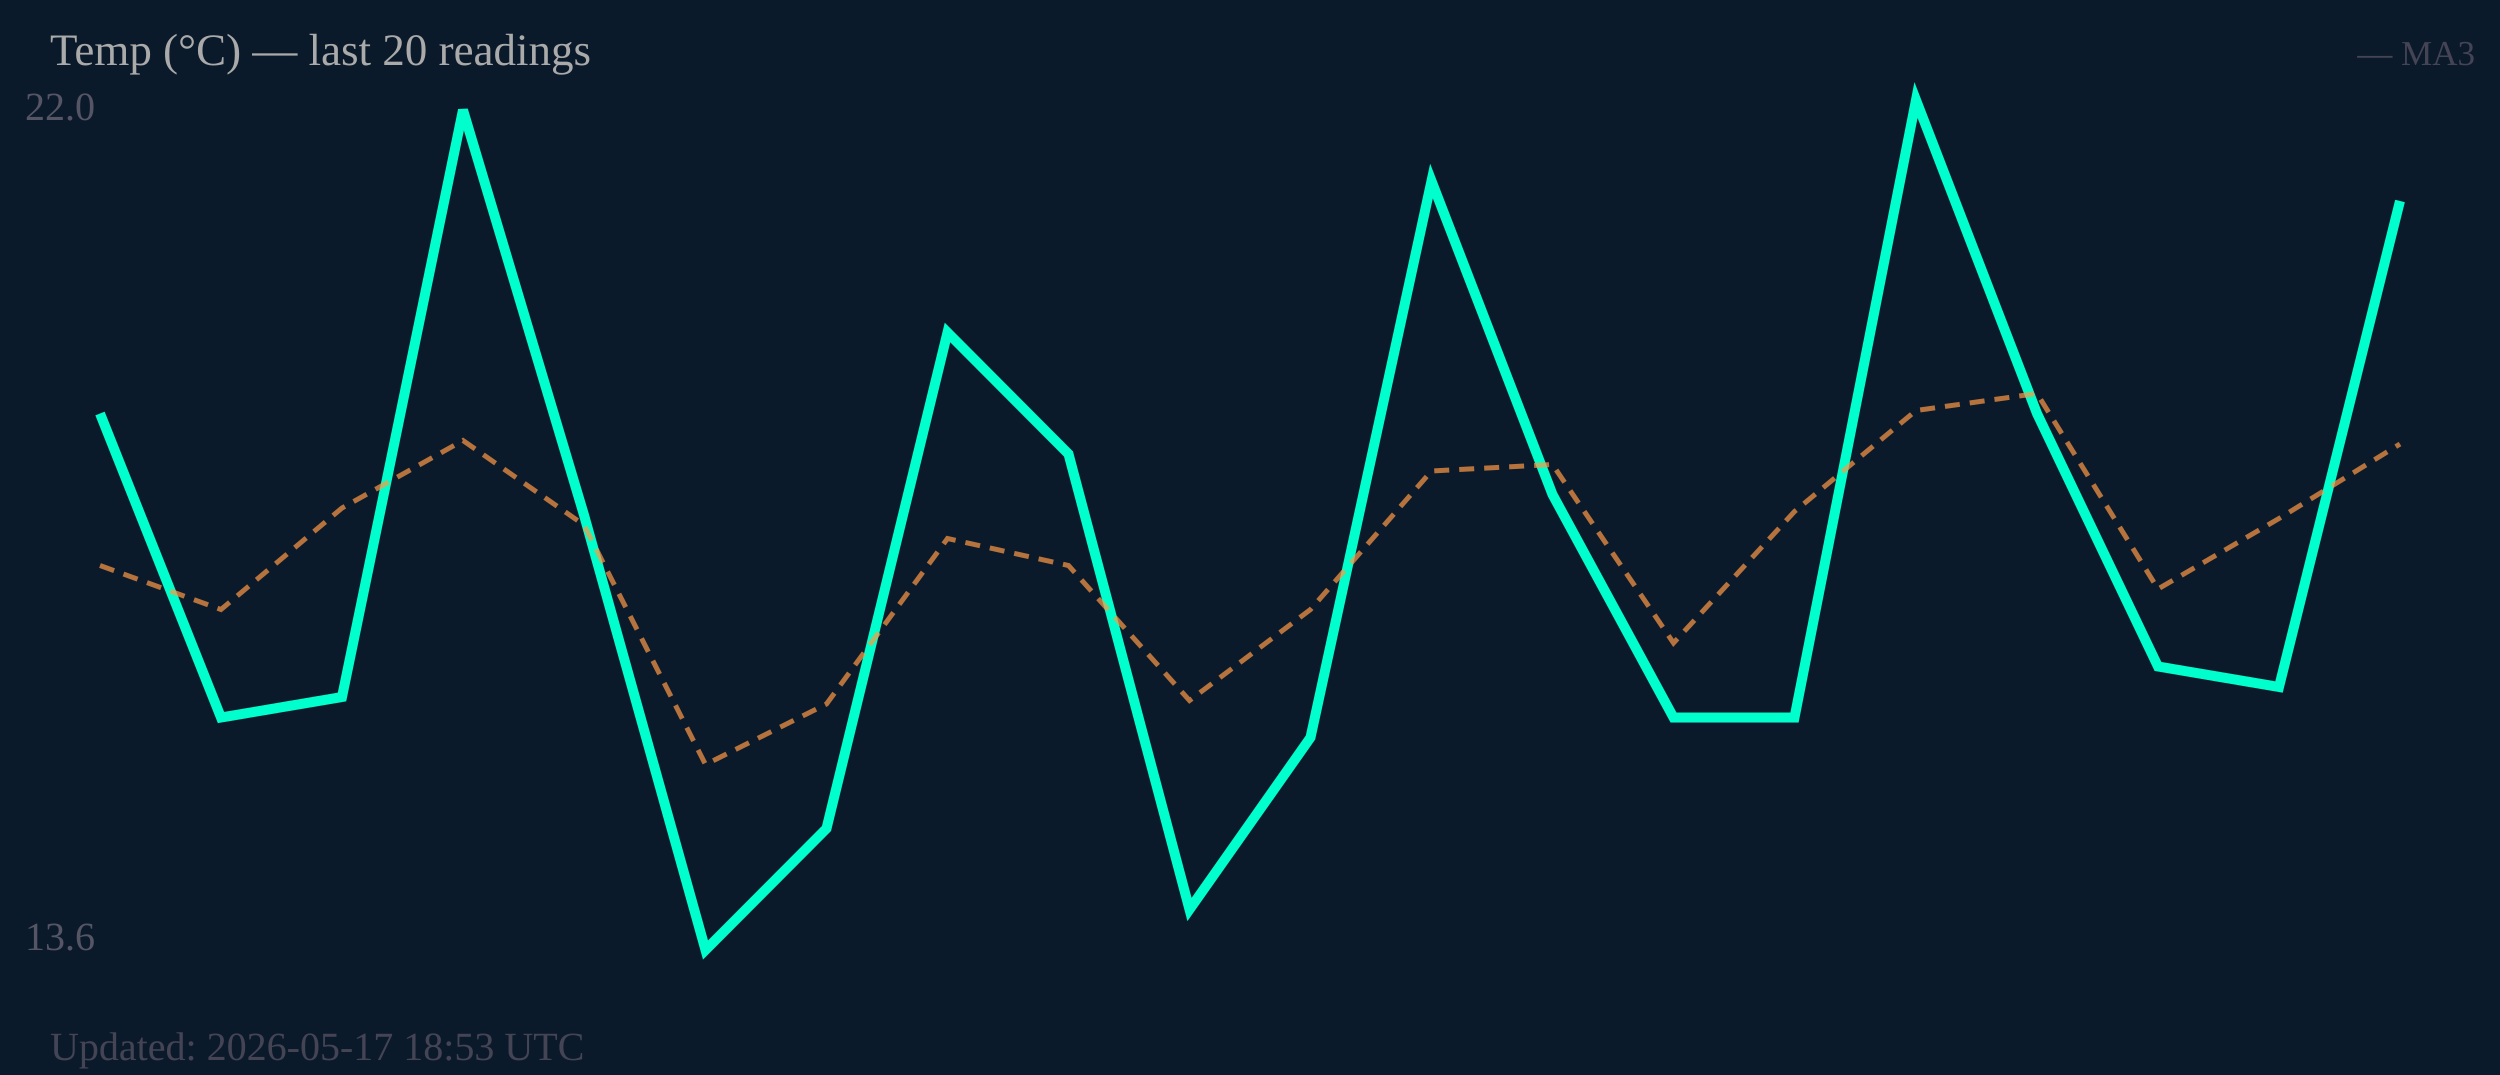
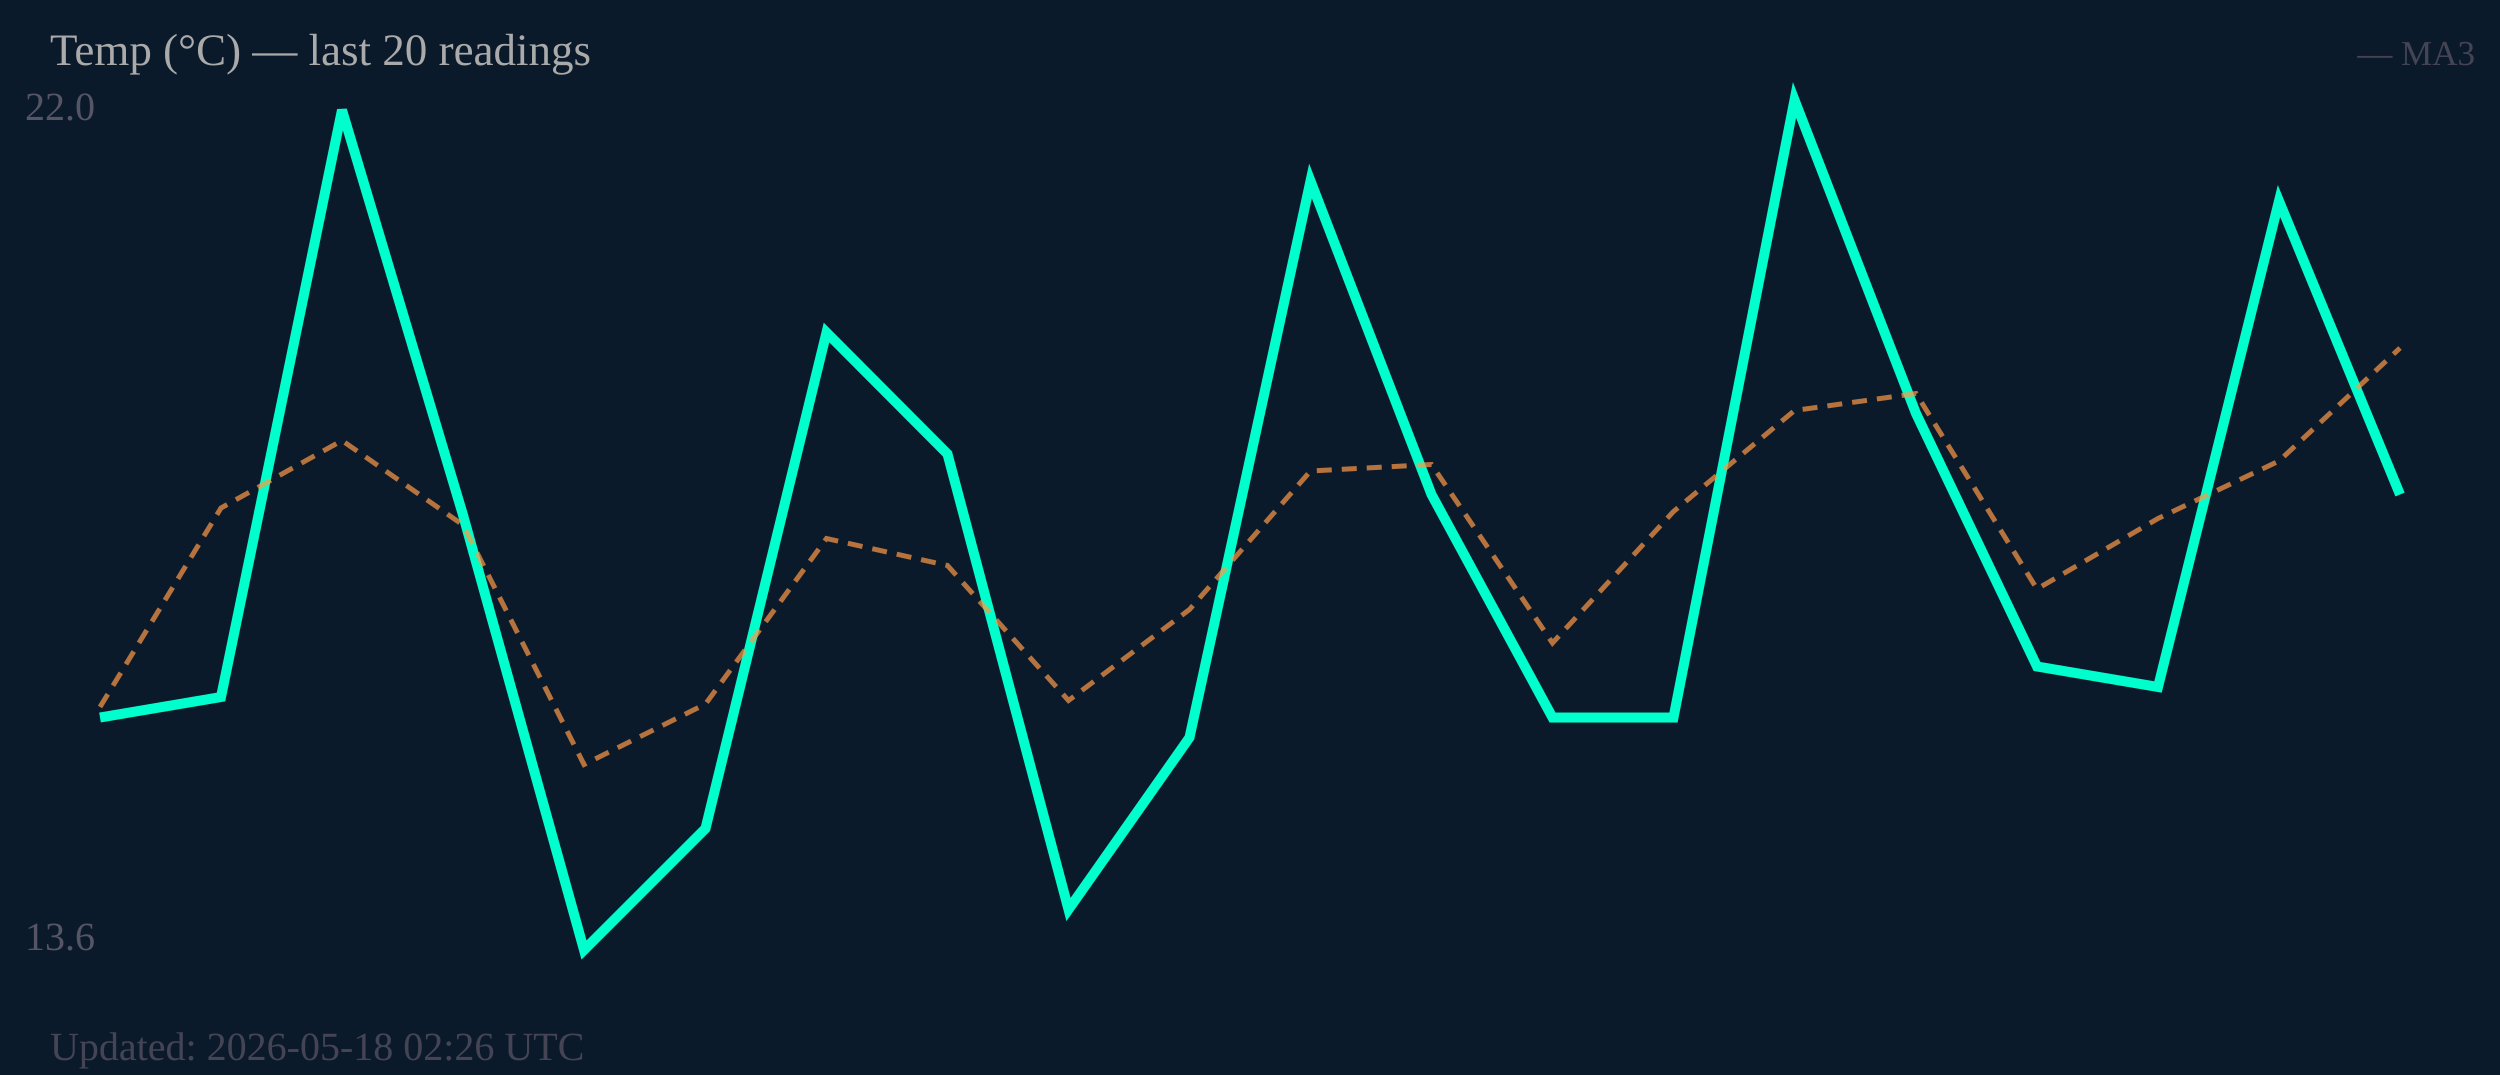
<svg xmlns="http://www.w3.org/2000/svg" width="500" height="215" viewBox="0 0 500 215">
  <rect width="500" height="215" fill="#0b1a2a" />
  <text x="5" y="24" font-size="8" fill="#556">22.0</text>
  <text x="5" y="190" font-size="8" fill="#556">13.6</text>
-   <polyline fill="none" stroke="#00ffcc" stroke-width="2" points="20.0,82.7 44.2,143.5 68.4,139.4 92.6,22.0 116.8,103.0 141.1,190.0 165.3,165.7 189.5,66.5 213.7,90.8 237.9,181.9 262.1,147.5 286.3,36.2 310.5,98.9 334.7,143.5 358.9,143.5 383.2,20.0 407.4,82.7 431.6,133.3 455.8,137.4 480.0,40.2" />
-   <polyline fill="none" stroke="#ff9944" stroke-width="1" stroke-dasharray="3,2" opacity="0.7" points="20.0,113.1 44.2,121.9 68.4,101.6 92.6,88.1 116.8,105.0 141.1,152.9 165.3,140.8 189.5,107.7 213.7,113.1 237.9,140.1 262.1,121.9 286.3,94.2 310.5,92.9 334.7,128.6 358.9,102.3 383.2,82.1 407.4,78.7 431.6,117.8 455.8,103.7 480.0,88.8" />
+   <polyline fill="none" stroke="#00ffcc" stroke-width="2" points="20.0,143.5 44.2,139.4 68.4,22.0 92.6,103.0 116.8,190.0 141.1,165.7 165.3,66.5 189.5,90.8 213.7,181.9 237.9,147.5 262.1,36.2 286.3,98.9 310.5,143.5 334.7,143.5 358.9,20.0 383.2,82.7 407.4,133.3 431.6,137.4 455.8,40.2 480.0,98.9" />
+   <polyline fill="none" stroke="#ff9944" stroke-width="1" stroke-dasharray="3,2" opacity="0.7" points="20.0,141.4 44.2,101.6 68.4,88.1 92.6,105.0 116.8,152.9 141.1,140.8 165.3,107.7 189.5,113.1 213.7,140.1 237.9,121.9 262.1,94.2 286.3,92.9 310.5,128.6 334.7,102.3 358.9,82.1 383.2,78.7 407.4,117.8 431.6,103.7 455.8,92.2 480.0,69.6" />
  <text x="10" y="13" font-size="9" fill="#aaa">Temp (°C) — last 20 readings</text>
  <text x="495" y="13" font-size="7" fill="#445" text-anchor="end">— MA3</text>
-   <text x="10" y="212" font-size="8" fill="#445">Updated: 2026-05-17 18:53 UTC</text>
+   <text x="10" y="212" font-size="8" fill="#445">Updated: 2026-05-18 02:26 UTC</text>
</svg>
